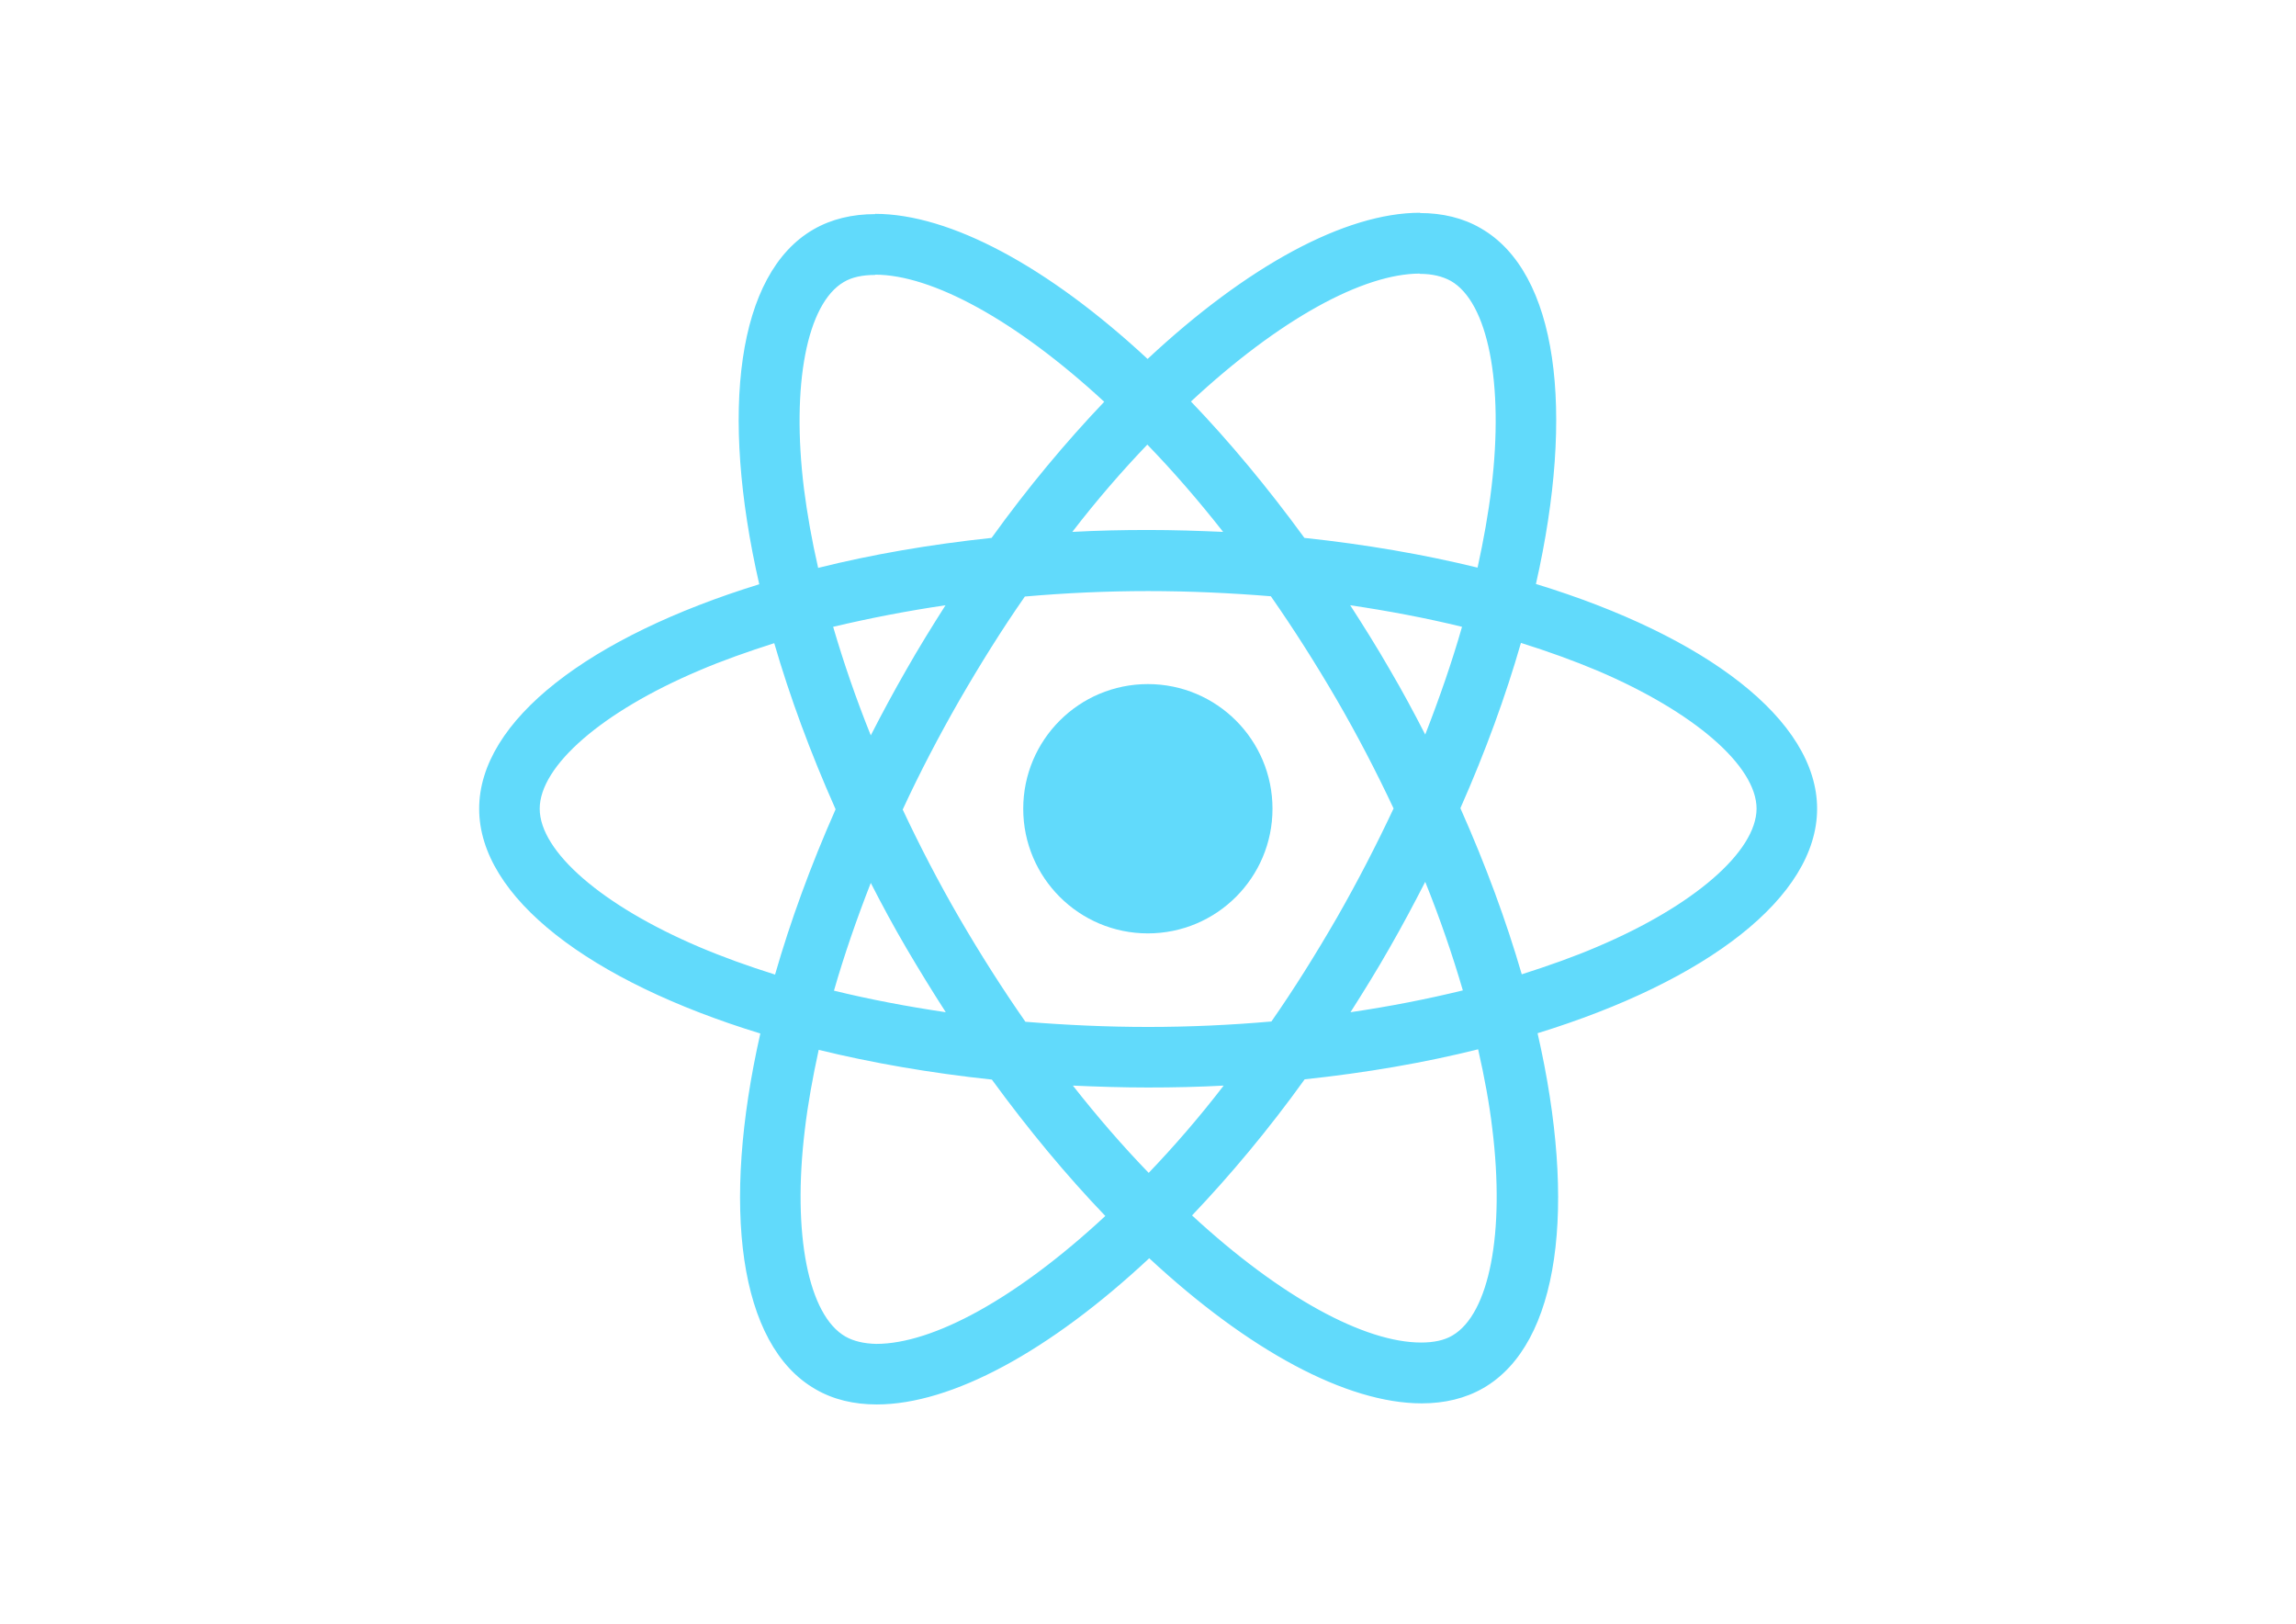
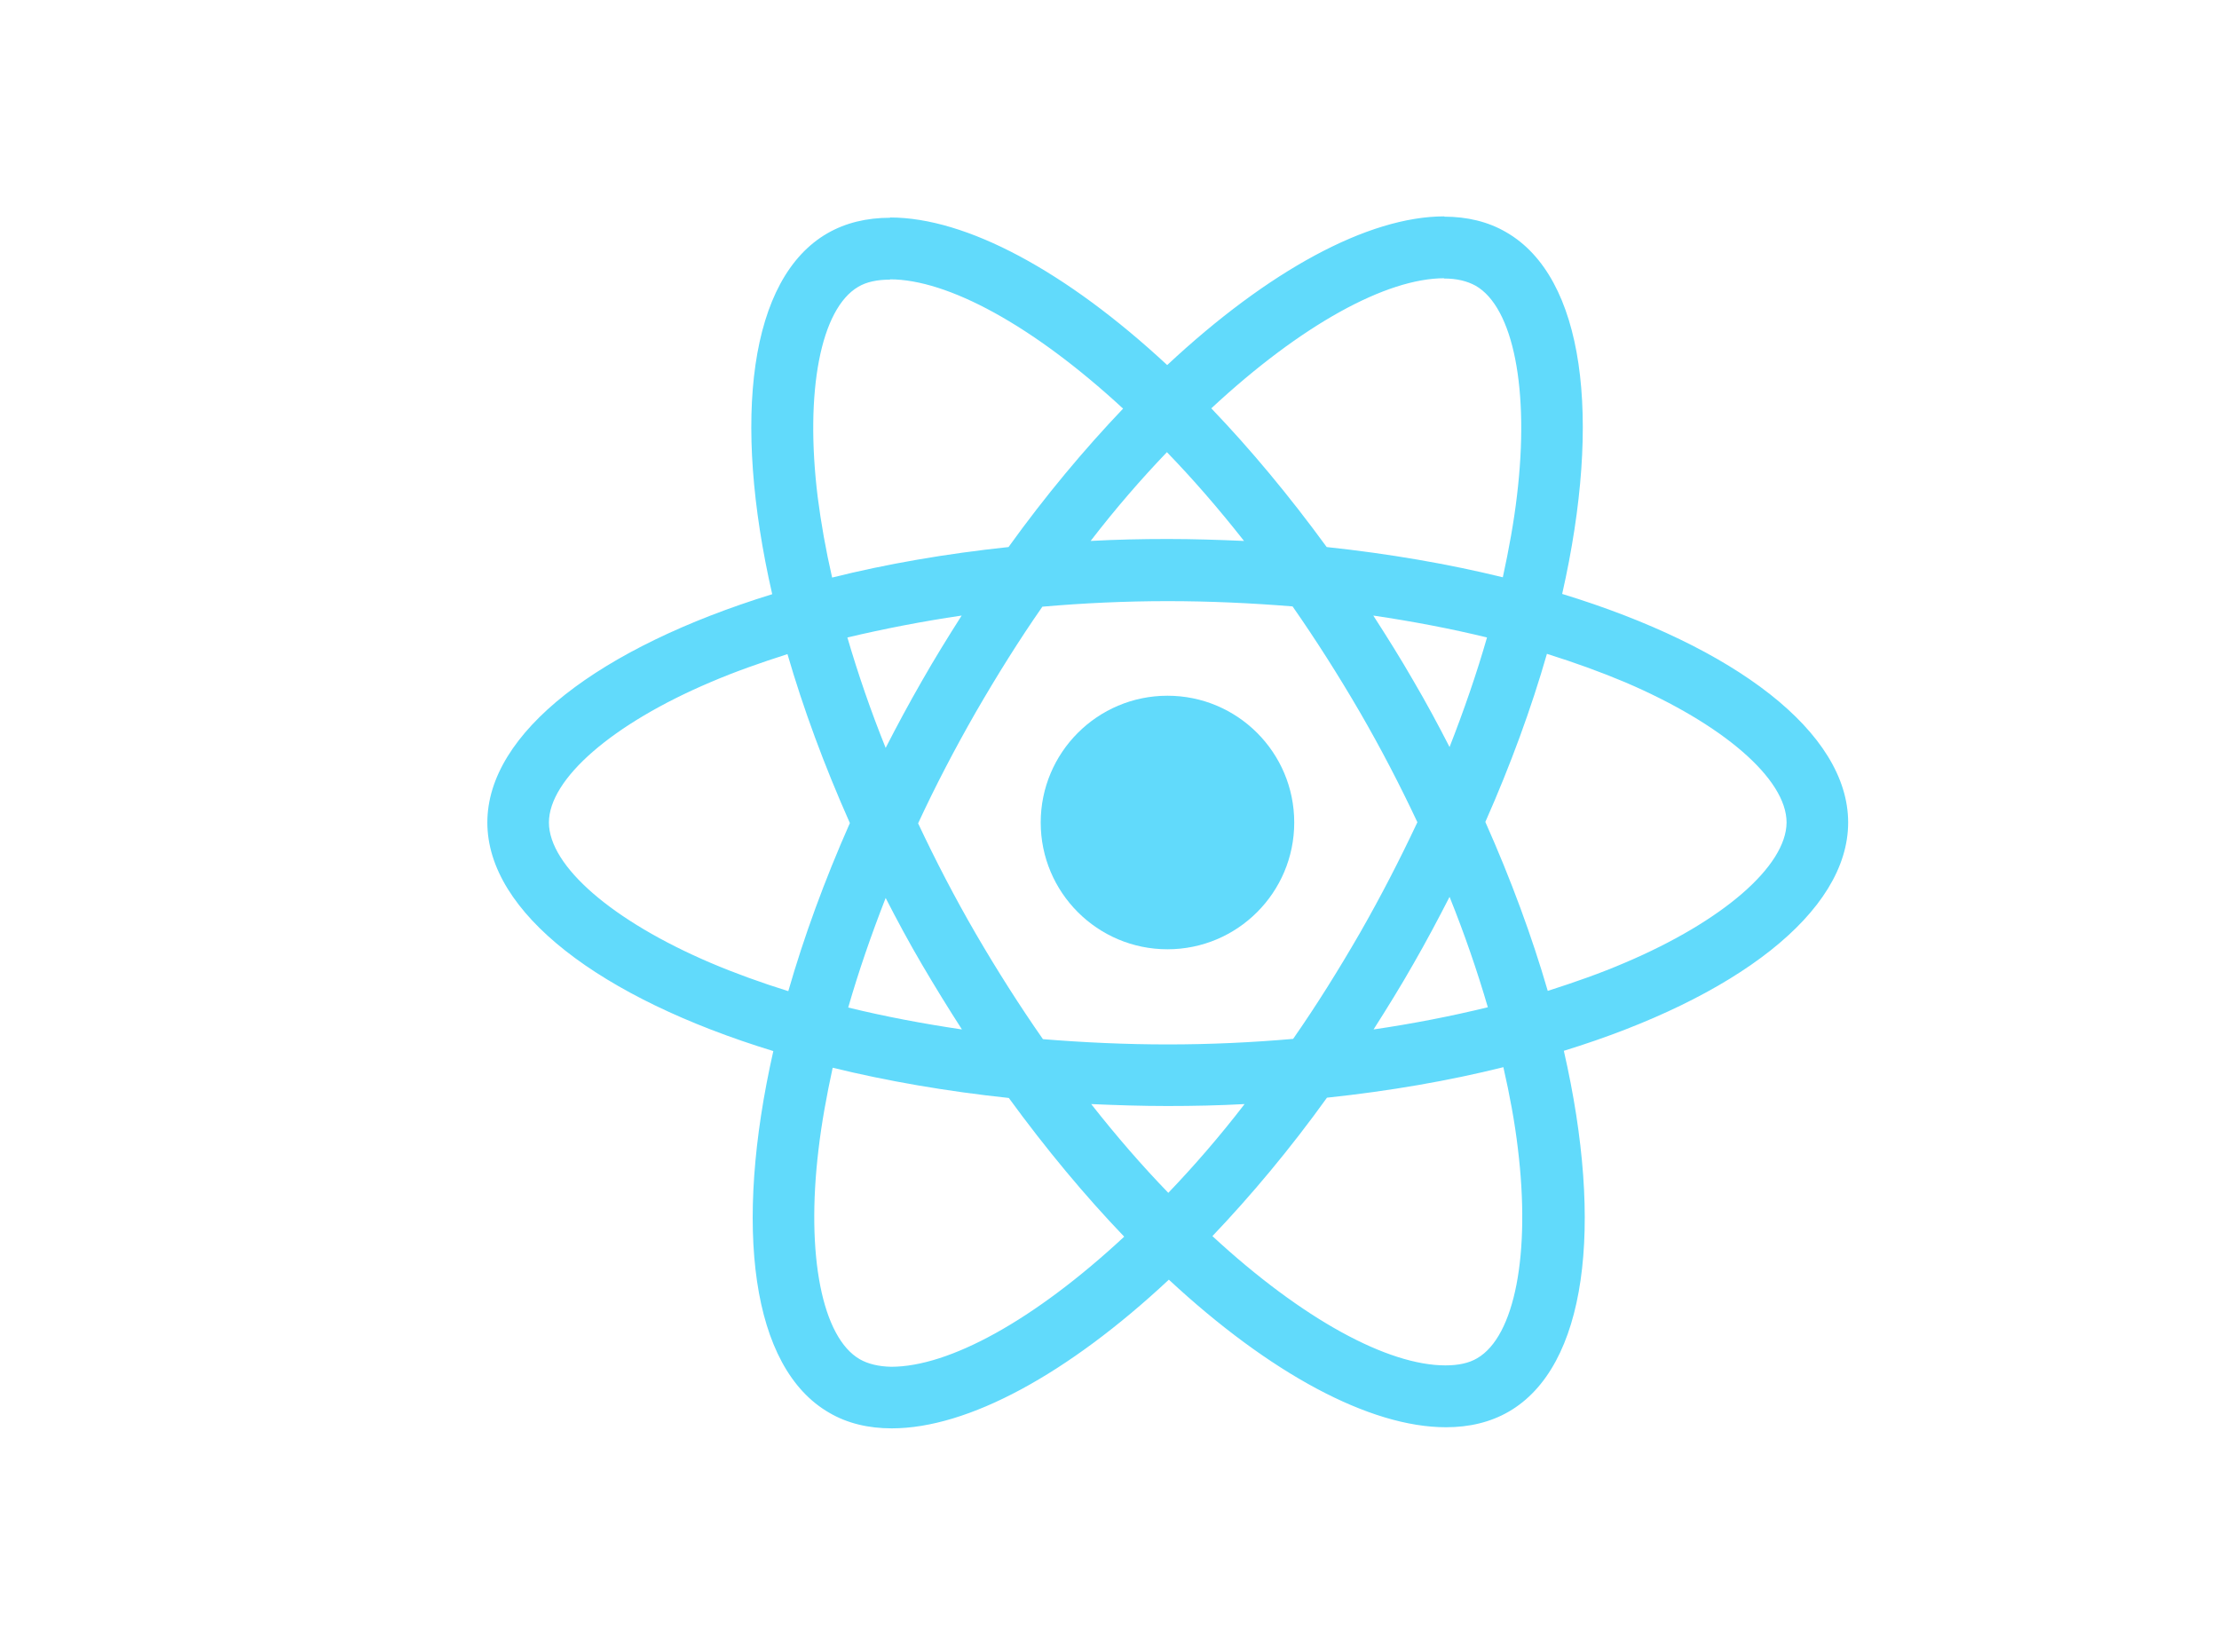
- <svg xmlns="http://www.w3.org/2000/svg" viewBox="0 0 841.9 595.3">
+ <svg xmlns="http://www.w3.org/2000/svg" viewBox="0 0 800 595.3">
  <g fill="#61DAFB">
    <path d="M666.3 296.5c0-32.5-40.7-63.3-103.1-82.4 14.4-63.6 8-114.2-20.2-130.4-6.5-3.8-14.1-5.6-22.4-5.6v22.3c4.6 0 8.3.9 11.4 2.6 13.6 7.8 19.5 37.5 14.9 75.7-1.1 9.4-2.9 19.3-5.1 29.4-19.6-4.8-41-8.5-63.5-10.9-13.5-18.5-27.5-35.3-41.6-50 32.6-30.3 63.2-46.9 84-46.9V78c-27.5 0-63.5 19.6-99.9 53.6-36.4-33.8-72.4-53.2-99.9-53.2v22.3c20.7 0 51.4 16.5 84 46.6-14 14.7-28 31.4-41.3 49.9-22.6 2.4-44 6.1-63.6 11-2.3-10-4-19.7-5.2-29-4.7-38.2 1.1-67.9 14.6-75.8 3-1.8 6.9-2.6 11.5-2.6V78.5c-8.4 0-16 1.8-22.6 5.6-28.1 16.2-34.4 66.7-19.9 130.1-62.2 19.2-102.7 49.9-102.7 82.3 0 32.5 40.7 63.3 103.1 82.4-14.4 63.6-8 114.2 20.2 130.4 6.5 3.8 14.1 5.6 22.5 5.6 27.5 0 63.5-19.6 99.9-53.6 36.4 33.8 72.4 53.2 99.9 53.2 8.4 0 16-1.8 22.6-5.6 28.1-16.2 34.4-66.7 19.9-130.1 62-19.1 102.5-49.9 102.5-82.3zm-130.2-66.7c-3.7 12.9-8.3 26.2-13.5 39.5-4.1-8-8.4-16-13.1-24-4.6-8-9.5-15.8-14.4-23.4 14.2 2.1 27.9 4.7 41 7.9zm-45.8 106.5c-7.8 13.5-15.8 26.3-24.1 38.2-14.9 1.3-30 2-45.2 2-15.1 0-30.2-.7-45-1.9-8.3-11.9-16.4-24.6-24.2-38-7.6-13.1-14.5-26.4-20.8-39.8 6.2-13.4 13.2-26.8 20.7-39.9 7.8-13.5 15.8-26.3 24.1-38.2 14.9-1.3 30-2 45.2-2 15.1 0 30.2.7 45 1.9 8.3 11.9 16.4 24.6 24.2 38 7.6 13.1 14.5 26.4 20.8 39.8-6.3 13.4-13.2 26.8-20.7 39.9zm32.3-13c5.4 13.4 10 26.8 13.8 39.8-13.1 3.2-26.9 5.9-41.2 8 4.9-7.7 9.8-15.6 14.4-23.7 4.6-8 8.9-16.1 13-24.1zM421.2 430c-9.3-9.6-18.6-20.3-27.8-32 9 .4 18.2.7 27.5.7 9.4 0 18.7-.2 27.8-.7-9 11.7-18.3 22.4-27.5 32zm-74.4-58.9c-14.2-2.1-27.9-4.7-41-7.9 3.7-12.9 8.3-26.2 13.5-39.5 4.1 8 8.4 16 13.1 24 4.7 8 9.5 15.8 14.4 23.4zM420.7 163c9.3 9.6 18.6 20.3 27.8 32-9-.4-18.2-.7-27.5-.7-9.4 0-18.7.2-27.8.7 9-11.7 18.3-22.4 27.5-32zm-74 58.9c-4.9 7.7-9.8 15.6-14.4 23.7-4.6 8-8.9 16-13 24-5.4-13.4-10-26.8-13.8-39.8 13.1-3.1 26.9-5.8 41.2-7.9zm-90.5 125.2c-35.4-15.1-58.3-34.9-58.3-50.6 0-15.7 22.9-35.6 58.3-50.6 8.6-3.7 18-7 27.7-10.1 5.7 19.6 13.2 40 22.5 60.9-9.2 20.8-16.6 41.1-22.2 60.6-9.9-3.1-19.3-6.5-28-10.2zM310 490c-13.6-7.8-19.5-37.5-14.9-75.7 1.1-9.4 2.9-19.3 5.1-29.4 19.6 4.8 41 8.5 63.5 10.9 13.5 18.5 27.5 35.3 41.6 50-32.6 30.3-63.2 46.9-84 46.9-4.5-.1-8.3-1-11.3-2.7zm237.2-76.2c4.7 38.2-1.1 67.9-14.6 75.8-3 1.8-6.9 2.6-11.5 2.6-20.7 0-51.4-16.5-84-46.6 14-14.7 28-31.4 41.3-49.9 22.6-2.4 44-6.1 63.6-11 2.3 10.1 4.1 19.8 5.2 29.1zm38.5-66.7c-8.6 3.7-18 7-27.7 10.1-5.7-19.6-13.2-40-22.5-60.9 9.2-20.8 16.6-41.1 22.2-60.6 9.9 3.1 19.3 6.5 28.1 10.2 35.4 15.1 58.3 34.9 58.3 50.6-.1 15.7-23 35.6-58.4 50.6zM320.8 78.4z" />
    <circle cx="420.9" cy="296.5" r="45.7" />
    <path d="M520.5 78.1z" />
  </g>
</svg>
